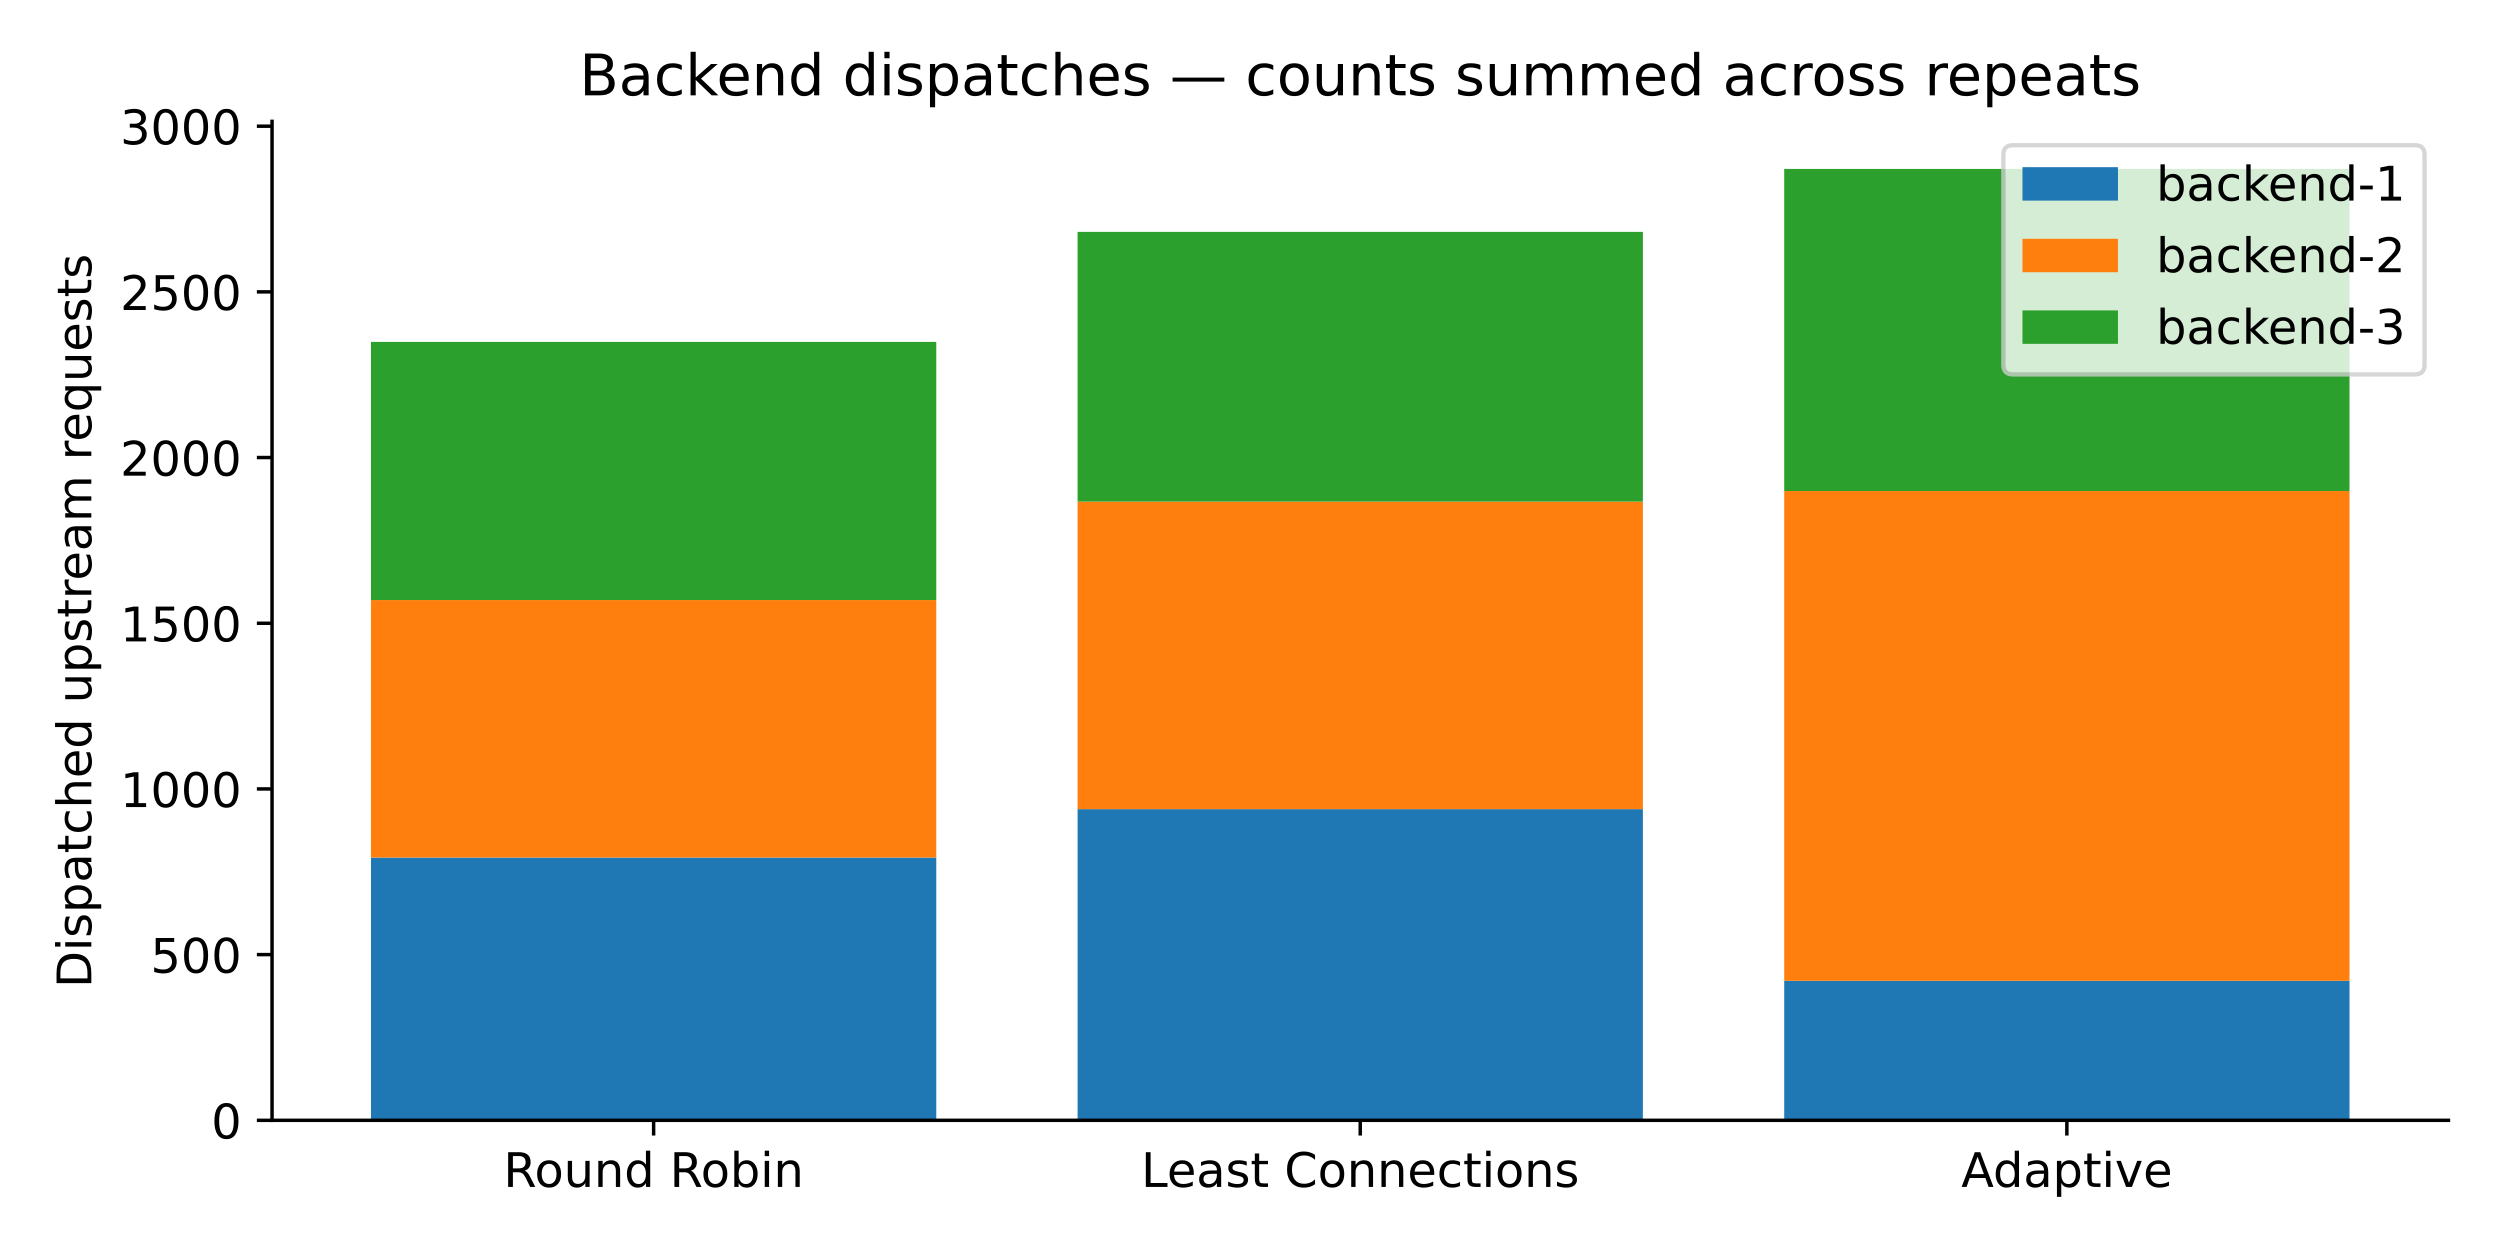
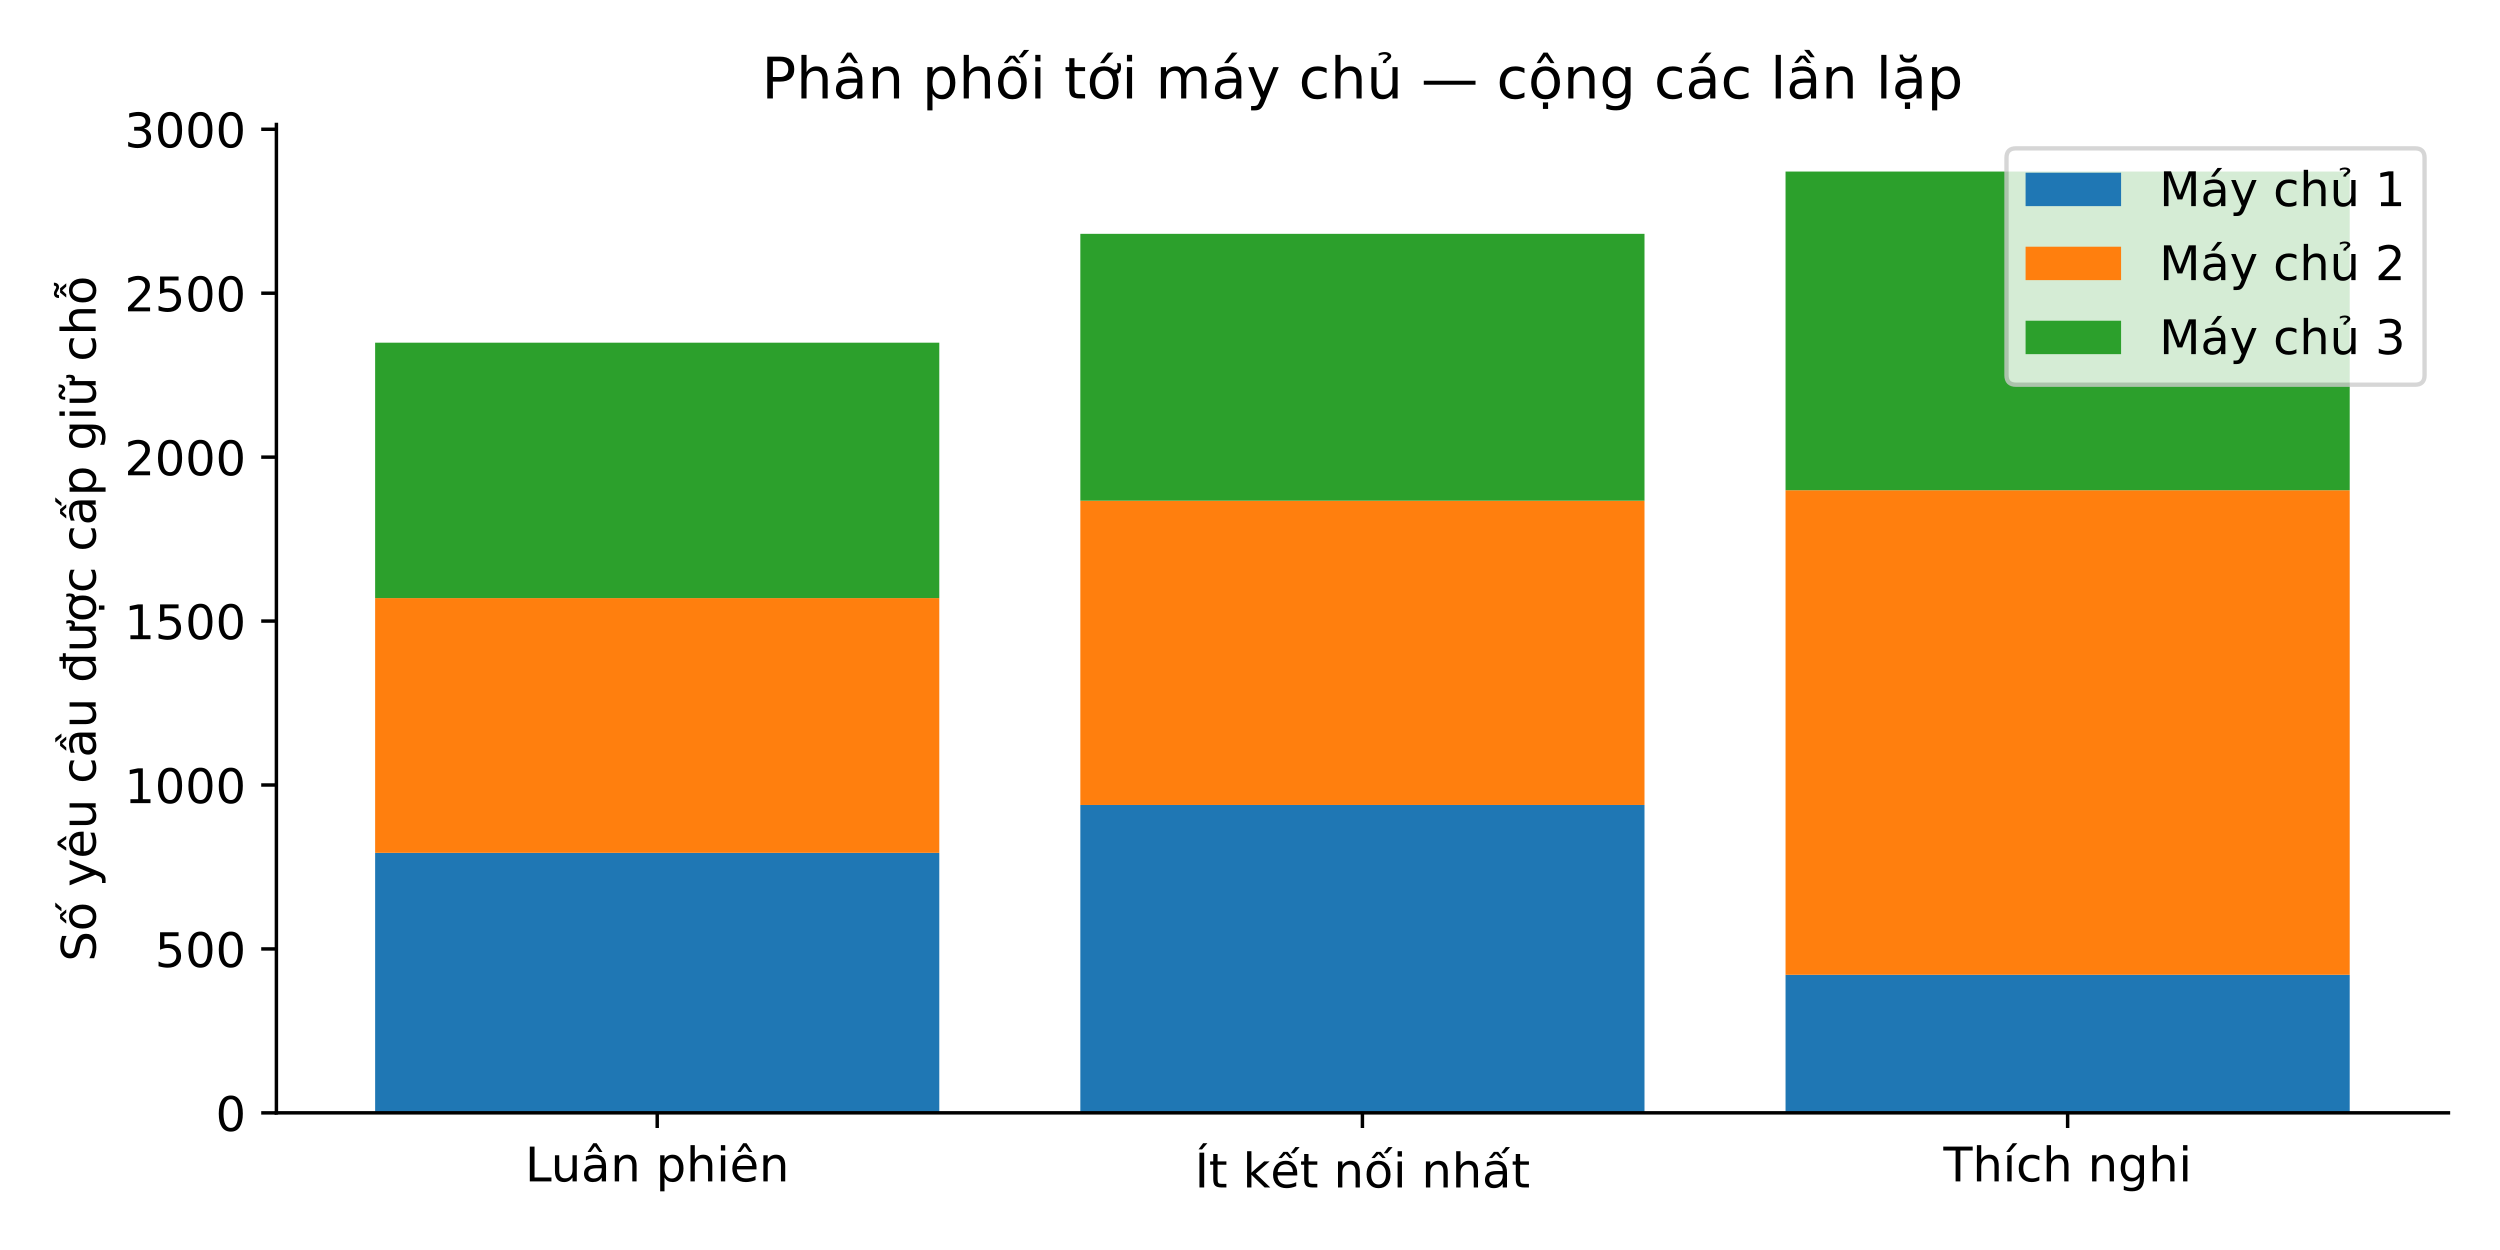
<svg xmlns="http://www.w3.org/2000/svg" xmlns:xlink="http://www.w3.org/1999/xlink" width="576pt" height="288pt" viewBox="0 0 576 288" version="1.1">
  <defs>
    <style type="text/css">*{stroke-linejoin: round; stroke-linecap: butt}</style>
  </defs>
  <g id="figure_1">
    <g id="patch_1">
      <path d="M 0 288  L 576 288  L 576 0  L 0 0  z " style="fill: #ffffff" />
    </g>
    <g id="axes_1">
      <g id="patch_2">
-         <path d="M 62.68 258.12  L 564.12 258.12  L 564.12 27.96  L 62.68 27.96  z " style="fill: #ffffff" />
+         <path d="M 63.683 256.397  L 564.12 256.397  L 564.12 28.68  L 63.683 28.68  z " style="fill: #ffffff" />
      </g>
      <g id="patch_3">
-         <path d="M 85.473 258.12  L 215.717 258.12  L 215.717 197.575  L 85.473 197.575  z " clip-path="url(#p19127d7748)" style="fill: #1f77b4" />
+         <path d="M 86.43 256.397  L 216.413 256.397  L 216.413 196.495  L 86.43 196.495  z " clip-path="url(#p52c48596ff)" style="fill: #1f77b4" />
      </g>
      <g id="patch_4">
-         <path d="M 248.278 258.12  L 378.522 258.12  L 378.522 186.428  L 248.278 186.428  z " clip-path="url(#p19127d7748)" style="fill: #1f77b4" />
+         <path d="M 248.909 256.397  L 378.893 256.397  L 378.893 185.466  L 248.909 185.466  z " clip-path="url(#p52c48596ff)" style="fill: #1f77b4" />
      </g>
      <g id="patch_5">
-         <path d="M 411.083 258.12  L 541.327 258.12  L 541.327 225.977  L 411.083 225.977  z " clip-path="url(#p19127d7748)" style="fill: #1f77b4" />
+         <path d="M 411.389 256.397  L 541.373 256.397  L 541.373 224.595  L 411.389 224.595  z " clip-path="url(#p52c48596ff)" style="fill: #1f77b4" />
      </g>
      <g id="patch_6">
-         <path d="M 85.473 197.575  L 215.717 197.575  L 215.717 138.251  L 85.473 138.251  z " clip-path="url(#p19127d7748)" style="fill: #ff7f0e" />
+         <path d="M 86.43 196.495  L 216.413 196.495  L 216.413 137.8  L 86.43 137.8  z " clip-path="url(#p52c48596ff)" style="fill: #ff7f0e" />
      </g>
      <g id="patch_7">
-         <path d="M 248.278 186.428  L 378.522 186.428  L 378.522 115.575  L 248.278 115.575  z " clip-path="url(#p19127d7748)" style="fill: #ff7f0e" />
+         <path d="M 248.909 185.466  L 378.893 185.466  L 378.893 115.365  L 248.909 115.365  z " clip-path="url(#p52c48596ff)" style="fill: #ff7f0e" />
      </g>
      <g id="patch_8">
-         <path d="M 411.083 225.977  L 541.327 225.977  L 541.327 113.132  L 411.083 113.132  z " clip-path="url(#p19127d7748)" style="fill: #ff7f0e" />
+         <path d="M 411.389 224.595  L 541.373 224.595  L 541.373 112.948  L 411.389 112.948  z " clip-path="url(#p52c48596ff)" style="fill: #ff7f0e" />
      </g>
      <g id="patch_9">
-         <path d="M 85.473 138.251  L 215.717 138.251  L 215.717 78.775  L 85.473 78.775  z " clip-path="url(#p19127d7748)" style="fill: #2ca02c" />
+         <path d="M 86.43 137.8  L 216.413 137.8  L 216.413 78.955  L 86.43 78.955  z " clip-path="url(#p52c48596ff)" style="fill: #2ca02c" />
      </g>
      <g id="patch_10">
-         <path d="M 248.278 115.575  L 378.522 115.575  L 378.522 53.426  L 248.278 53.426  z " clip-path="url(#p19127d7748)" style="fill: #2ca02c" />
+         <path d="M 248.909 115.365  L 378.893 115.365  L 378.893 53.876  L 248.909 53.876  z " clip-path="url(#p52c48596ff)" style="fill: #2ca02c" />
      </g>
      <g id="patch_11">
-         <path d="M 411.083 113.132  L 541.327 113.132  L 541.327 38.92  L 411.083 38.92  z " clip-path="url(#p19127d7748)" style="fill: #2ca02c" />
+         <path d="M 411.389 112.948  L 541.373 112.948  L 541.373 39.524  L 411.389 39.524  z " clip-path="url(#p52c48596ff)" style="fill: #2ca02c" />
      </g>
      <g id="matplotlib.axis_1">
        <g id="xtick_1">
          <g id="line2d_1">
            <defs>
              <path id="mcaba296b9a" d="M 0 0  L 0 3.5  " style="stroke: #000000; stroke-width: 0.8" />
            </defs>
            <g>
-               <use xlink:href="#mcaba296b9a" x="150.595" y="258.12" style="stroke: #000000; stroke-width: 0.8" />
+               <use xlink:href="#mcaba296b9a" x="151.422" y="256.397" style="stroke: #000000; stroke-width: 0.8" />
            </g>
          </g>
          <g id="text_1">
-             <text style="font-size: 11px; font-family: 'DejaVu Sans'; text-anchor: middle" x="150.595" y="273.478" transform="rotate(-0 150.5948 273.4783)">Round Robin</text>
+             <text style="font-size: 11px; font-family: 'DejaVu Sans'; text-anchor: middle" x="151.422" y="272.196" transform="rotate(-0 151.4216 272.1957)">Luân phiên</text>
          </g>
        </g>
        <g id="xtick_2">
          <g id="line2d_2">
            <g>
-               <use xlink:href="#mcaba296b9a" x="313.4" y="258.12" style="stroke: #000000; stroke-width: 0.8" />
+               <use xlink:href="#mcaba296b9a" x="313.901" y="256.397" style="stroke: #000000; stroke-width: 0.8" />
            </g>
          </g>
          <g id="text_2">
-             <text style="font-size: 11px; font-family: 'DejaVu Sans'; text-anchor: middle" x="313.4" y="273.478" transform="rotate(-0 313.4 273.4783)">Least Connections</text>
+             <text style="font-size: 11px; font-family: 'DejaVu Sans'; text-anchor: middle" x="313.901" y="273.598" transform="rotate(-0 313.9013 273.5982)">Ít kết nối nhất</text>
          </g>
        </g>
        <g id="xtick_3">
          <g id="line2d_3">
            <g>
-               <use xlink:href="#mcaba296b9a" x="476.205" y="258.12" style="stroke: #000000; stroke-width: 0.8" />
+               <use xlink:href="#mcaba296b9a" x="476.381" y="256.397" style="stroke: #000000; stroke-width: 0.8" />
            </g>
          </g>
          <g id="text_3">
-             <text style="font-size: 11px; font-family: 'DejaVu Sans'; text-anchor: middle" x="476.205" y="273.478" transform="rotate(-0 476.2052 273.4783)">Adaptive</text>
+             <text style="font-size: 11px; font-family: 'DejaVu Sans'; text-anchor: middle" x="476.381" y="272.196" transform="rotate(-0 476.381 272.1957)">Thích nghi</text>
          </g>
        </g>
      </g>
      <g id="matplotlib.axis_2">
        <g id="ytick_1">
          <g id="line2d_4">
            <defs>
              <path id="ma6272315da" d="M 0 0  L -3.5 0  " style="stroke: #000000; stroke-width: 0.8" />
            </defs>
            <g>
-               <use xlink:href="#ma6272315da" x="62.68" y="258.12" style="stroke: #000000; stroke-width: 0.8" />
+               <use xlink:href="#ma6272315da" x="63.683" y="256.397" style="stroke: #000000; stroke-width: 0.8" />
            </g>
          </g>
          <g id="text_4">
-             <text style="font-size: 11px; font-family: 'DejaVu Sans'; text-anchor: end" x="55.68" y="262.299" transform="rotate(-0 55.68 262.2987)">0</text>
+             <text style="font-size: 11px; font-family: 'DejaVu Sans'; text-anchor: end" x="56.683" y="260.576" transform="rotate(-0 56.68258 260.5761)">0</text>
          </g>
        </g>
        <g id="ytick_2">
          <g id="line2d_5">
            <g>
-               <use xlink:href="#ma6272315da" x="62.68" y="219.945" style="stroke: #000000; stroke-width: 0.8" />
+               <use xlink:href="#ma6272315da" x="63.683" y="218.628" style="stroke: #000000; stroke-width: 0.8" />
            </g>
          </g>
          <g id="text_5">
-             <text style="font-size: 11px; font-family: 'DejaVu Sans'; text-anchor: end" x="55.68" y="224.124" transform="rotate(-0 55.68 224.1239)">500</text>
+             <text style="font-size: 11px; font-family: 'DejaVu Sans'; text-anchor: end" x="56.683" y="222.806" transform="rotate(-0 56.68258 222.8064)">500</text>
          </g>
        </g>
        <g id="ytick_3">
          <g id="line2d_6">
            <g>
-               <use xlink:href="#ma6272315da" x="62.68" y="181.77" style="stroke: #000000; stroke-width: 0.8" />
+               <use xlink:href="#ma6272315da" x="63.683" y="180.858" style="stroke: #000000; stroke-width: 0.8" />
            </g>
          </g>
          <g id="text_6">
-             <text style="font-size: 11px; font-family: 'DejaVu Sans'; text-anchor: end" x="55.68" y="185.949" transform="rotate(-0 55.68 185.949)">1000</text>
+             <text style="font-size: 11px; font-family: 'DejaVu Sans'; text-anchor: end" x="56.683" y="185.037" transform="rotate(-0 56.68258 185.0367)">1000</text>
          </g>
        </g>
        <g id="ytick_4">
          <g id="line2d_7">
            <g>
-               <use xlink:href="#ma6272315da" x="62.68" y="143.595" style="stroke: #000000; stroke-width: 0.8" />
+               <use xlink:href="#ma6272315da" x="63.683" y="143.088" style="stroke: #000000; stroke-width: 0.8" />
            </g>
          </g>
          <g id="text_7">
-             <text style="font-size: 11px; font-family: 'DejaVu Sans'; text-anchor: end" x="55.68" y="147.774" transform="rotate(-0 55.68 147.7742)">1500</text>
+             <text style="font-size: 11px; font-family: 'DejaVu Sans'; text-anchor: end" x="56.683" y="147.267" transform="rotate(-0 56.68258 147.267)">1500</text>
          </g>
        </g>
        <g id="ytick_5">
          <g id="line2d_8">
            <g>
-               <use xlink:href="#ma6272315da" x="62.68" y="105.421" style="stroke: #000000; stroke-width: 0.8" />
+               <use xlink:href="#ma6272315da" x="63.683" y="105.319" style="stroke: #000000; stroke-width: 0.8" />
            </g>
          </g>
          <g id="text_8">
-             <text style="font-size: 11px; font-family: 'DejaVu Sans'; text-anchor: end" x="55.68" y="109.599" transform="rotate(-0 55.68 109.5993)">2000</text>
+             <text style="font-size: 11px; font-family: 'DejaVu Sans'; text-anchor: end" x="56.683" y="109.497" transform="rotate(-0 56.68258 109.4973)">2000</text>
          </g>
        </g>
        <g id="ytick_6">
          <g id="line2d_9">
            <g>
-               <use xlink:href="#ma6272315da" x="62.68" y="67.246" style="stroke: #000000; stroke-width: 0.8" />
+               <use xlink:href="#ma6272315da" x="63.683" y="67.549" style="stroke: #000000; stroke-width: 0.8" />
            </g>
          </g>
          <g id="text_9">
-             <text style="font-size: 11px; font-family: 'DejaVu Sans'; text-anchor: end" x="55.68" y="71.424" transform="rotate(-0 55.68 71.42445)">2500</text>
+             <text style="font-size: 11px; font-family: 'DejaVu Sans'; text-anchor: end" x="56.683" y="71.728" transform="rotate(-0 56.68258 71.72753)">2500</text>
          </g>
        </g>
        <g id="ytick_7">
          <g id="line2d_10">
            <g>
-               <use xlink:href="#ma6272315da" x="62.68" y="29.071" style="stroke: #000000; stroke-width: 0.8" />
+               <use xlink:href="#ma6272315da" x="63.683" y="29.779" style="stroke: #000000; stroke-width: 0.8" />
            </g>
          </g>
          <g id="text_10">
-             <text style="font-size: 11px; font-family: 'DejaVu Sans'; text-anchor: end" x="55.68" y="33.25" transform="rotate(-0 55.68 33.2496)">3000</text>
+             <text style="font-size: 11px; font-family: 'DejaVu Sans'; text-anchor: end" x="56.683" y="33.958" transform="rotate(-0 56.68258 33.95781)">3000</text>
          </g>
        </g>
        <g id="text_11">
-           <text style="font-size: 11px; font-family: 'DejaVu Sans'; text-anchor: middle" x="21.042" y="143.04" transform="rotate(-90 21.04242 143.04)">Dispatched upstream requests</text>
+           <text style="font-size: 11px; font-family: 'DejaVu Sans'; text-anchor: middle" x="22.045" y="142.539" transform="rotate(-90 22.045 142.5387)">Số yêu cầu được cấp giữ chỗ</text>
        </g>
      </g>
      <g id="patch_12">
-         <path d="M 62.68 258.12  L 62.68 27.96  " style="fill: none; stroke: #000000; stroke-width: 0.8; stroke-linejoin: miter; stroke-linecap: square" />
+         <path d="M 63.683 256.397  L 63.683 28.68  " style="fill: none; stroke: #000000; stroke-width: 0.8; stroke-linejoin: miter; stroke-linecap: square" />
      </g>
      <g id="patch_13">
-         <path d="M 62.68 258.12  L 564.12 258.12  " style="fill: none; stroke: #000000; stroke-width: 0.8; stroke-linejoin: miter; stroke-linecap: square" />
+         <path d="M 63.683 256.397  L 564.12 256.397  " style="fill: none; stroke: #000000; stroke-width: 0.8; stroke-linejoin: miter; stroke-linecap: square" />
      </g>
      <g id="text_12">
-         <text style="font-size: 13.2px; font-family: 'DejaVu Sans'; text-anchor: middle" x="313.4" y="21.96" transform="rotate(-0 313.4 21.96)">Backend dispatches — counts summed across repeats</text>
+         <text style="font-size: 13.2px; font-family: 'DejaVu Sans'; text-anchor: middle" x="313.901" y="22.68" transform="rotate(-0 313.9013 22.68)">Phân phối tới máy chủ — cộng các lần lặp</text>
      </g>
      <g id="legend_1">
        <g id="patch_14">
-           <path d="M 463.779 86.263  L 556.42 86.263  Q 558.62 86.263 558.62 84.063  L 558.62 35.66  Q 558.62 33.46 556.42 33.46  L 463.779 33.46  Q 461.579 33.46 461.579 35.66  L 461.579 84.063  Q 461.579 86.263 463.779 86.263  z " style="fill: #ffffff; opacity: 0.8; stroke: #cccccc; stroke-linejoin: miter" />
+           <path d="M 464.496 88.638  L 556.42 88.638  Q 558.62 88.638 558.62 86.438  L 558.62 36.38  Q 558.62 34.18 556.42 34.18  L 464.496 34.18  Q 462.296 34.18 462.296 36.38  L 462.296 86.438  Q 462.296 88.638 464.496 88.638  z " style="fill: #ffffff; opacity: 0.8; stroke: #cccccc; stroke-linejoin: miter" />
        </g>
        <g id="patch_15">
-           <path d="M 465.979 46.218  L 487.979 46.218  L 487.979 38.518  L 465.979 38.518  z " style="fill: #1f77b4" />
+           <path d="M 466.696 47.49  L 488.696 47.49  L 488.696 39.79  L 466.696 39.79  z " style="fill: #1f77b4" />
        </g>
        <g id="text_13">
-           <text style="font-size: 11px; font-family: 'DejaVu Sans'; text-anchor: start" x="496.779" y="46.218" transform="rotate(-0 496.7794 46.21828)">backend-1</text>
+           <text style="font-size: 11px; font-family: 'DejaVu Sans'; text-anchor: start" x="497.496" y="47.49" transform="rotate(-0 497.4961 47.49)">Máy chủ 1</text>
        </g>
        <g id="patch_16">
-           <path d="M 465.979 62.719  L 487.979 62.719  L 487.979 55.019  L 465.979 55.019  z " style="fill: #ff7f0e" />
+           <path d="M 466.696 64.543  L 488.696 64.543  L 488.696 56.843  L 466.696 56.843  z " style="fill: #ff7f0e" />
        </g>
        <g id="text_14">
-           <text style="font-size: 11px; font-family: 'DejaVu Sans'; text-anchor: start" x="496.779" y="62.719" transform="rotate(-0 496.7794 62.71914)">backend-2</text>
+           <text style="font-size: 11px; font-family: 'DejaVu Sans'; text-anchor: start" x="497.496" y="64.543" transform="rotate(-0 497.4961 64.54258)">Máy chủ 2</text>
        </g>
        <g id="patch_17">
-           <path d="M 465.979 79.22  L 487.979 79.22  L 487.979 71.52  L 465.979 71.52  z " style="fill: #2ca02c" />
+           <path d="M 466.696 81.595  L 488.696 81.595  L 488.696 73.895  L 466.696 73.895  z " style="fill: #2ca02c" />
        </g>
        <g id="text_15">
-           <text style="font-size: 11px; font-family: 'DejaVu Sans'; text-anchor: start" x="496.779" y="79.22" transform="rotate(-0 496.7794 79.22)">backend-3</text>
+           <text style="font-size: 11px; font-family: 'DejaVu Sans'; text-anchor: start" x="497.496" y="81.595" transform="rotate(-0 497.4961 81.59516)">Máy chủ 3</text>
        </g>
      </g>
    </g>
  </g>
  <defs>
-     <clipPath id="p19127d7748">
-       <rect x="62.68" y="27.96" width="501.44" height="230.16" />
+     <clipPath id="p52c48596ff">
+       <rect x="63.683" y="28.68" width="500.437" height="227.717" />
    </clipPath>
  </defs>
</svg>
